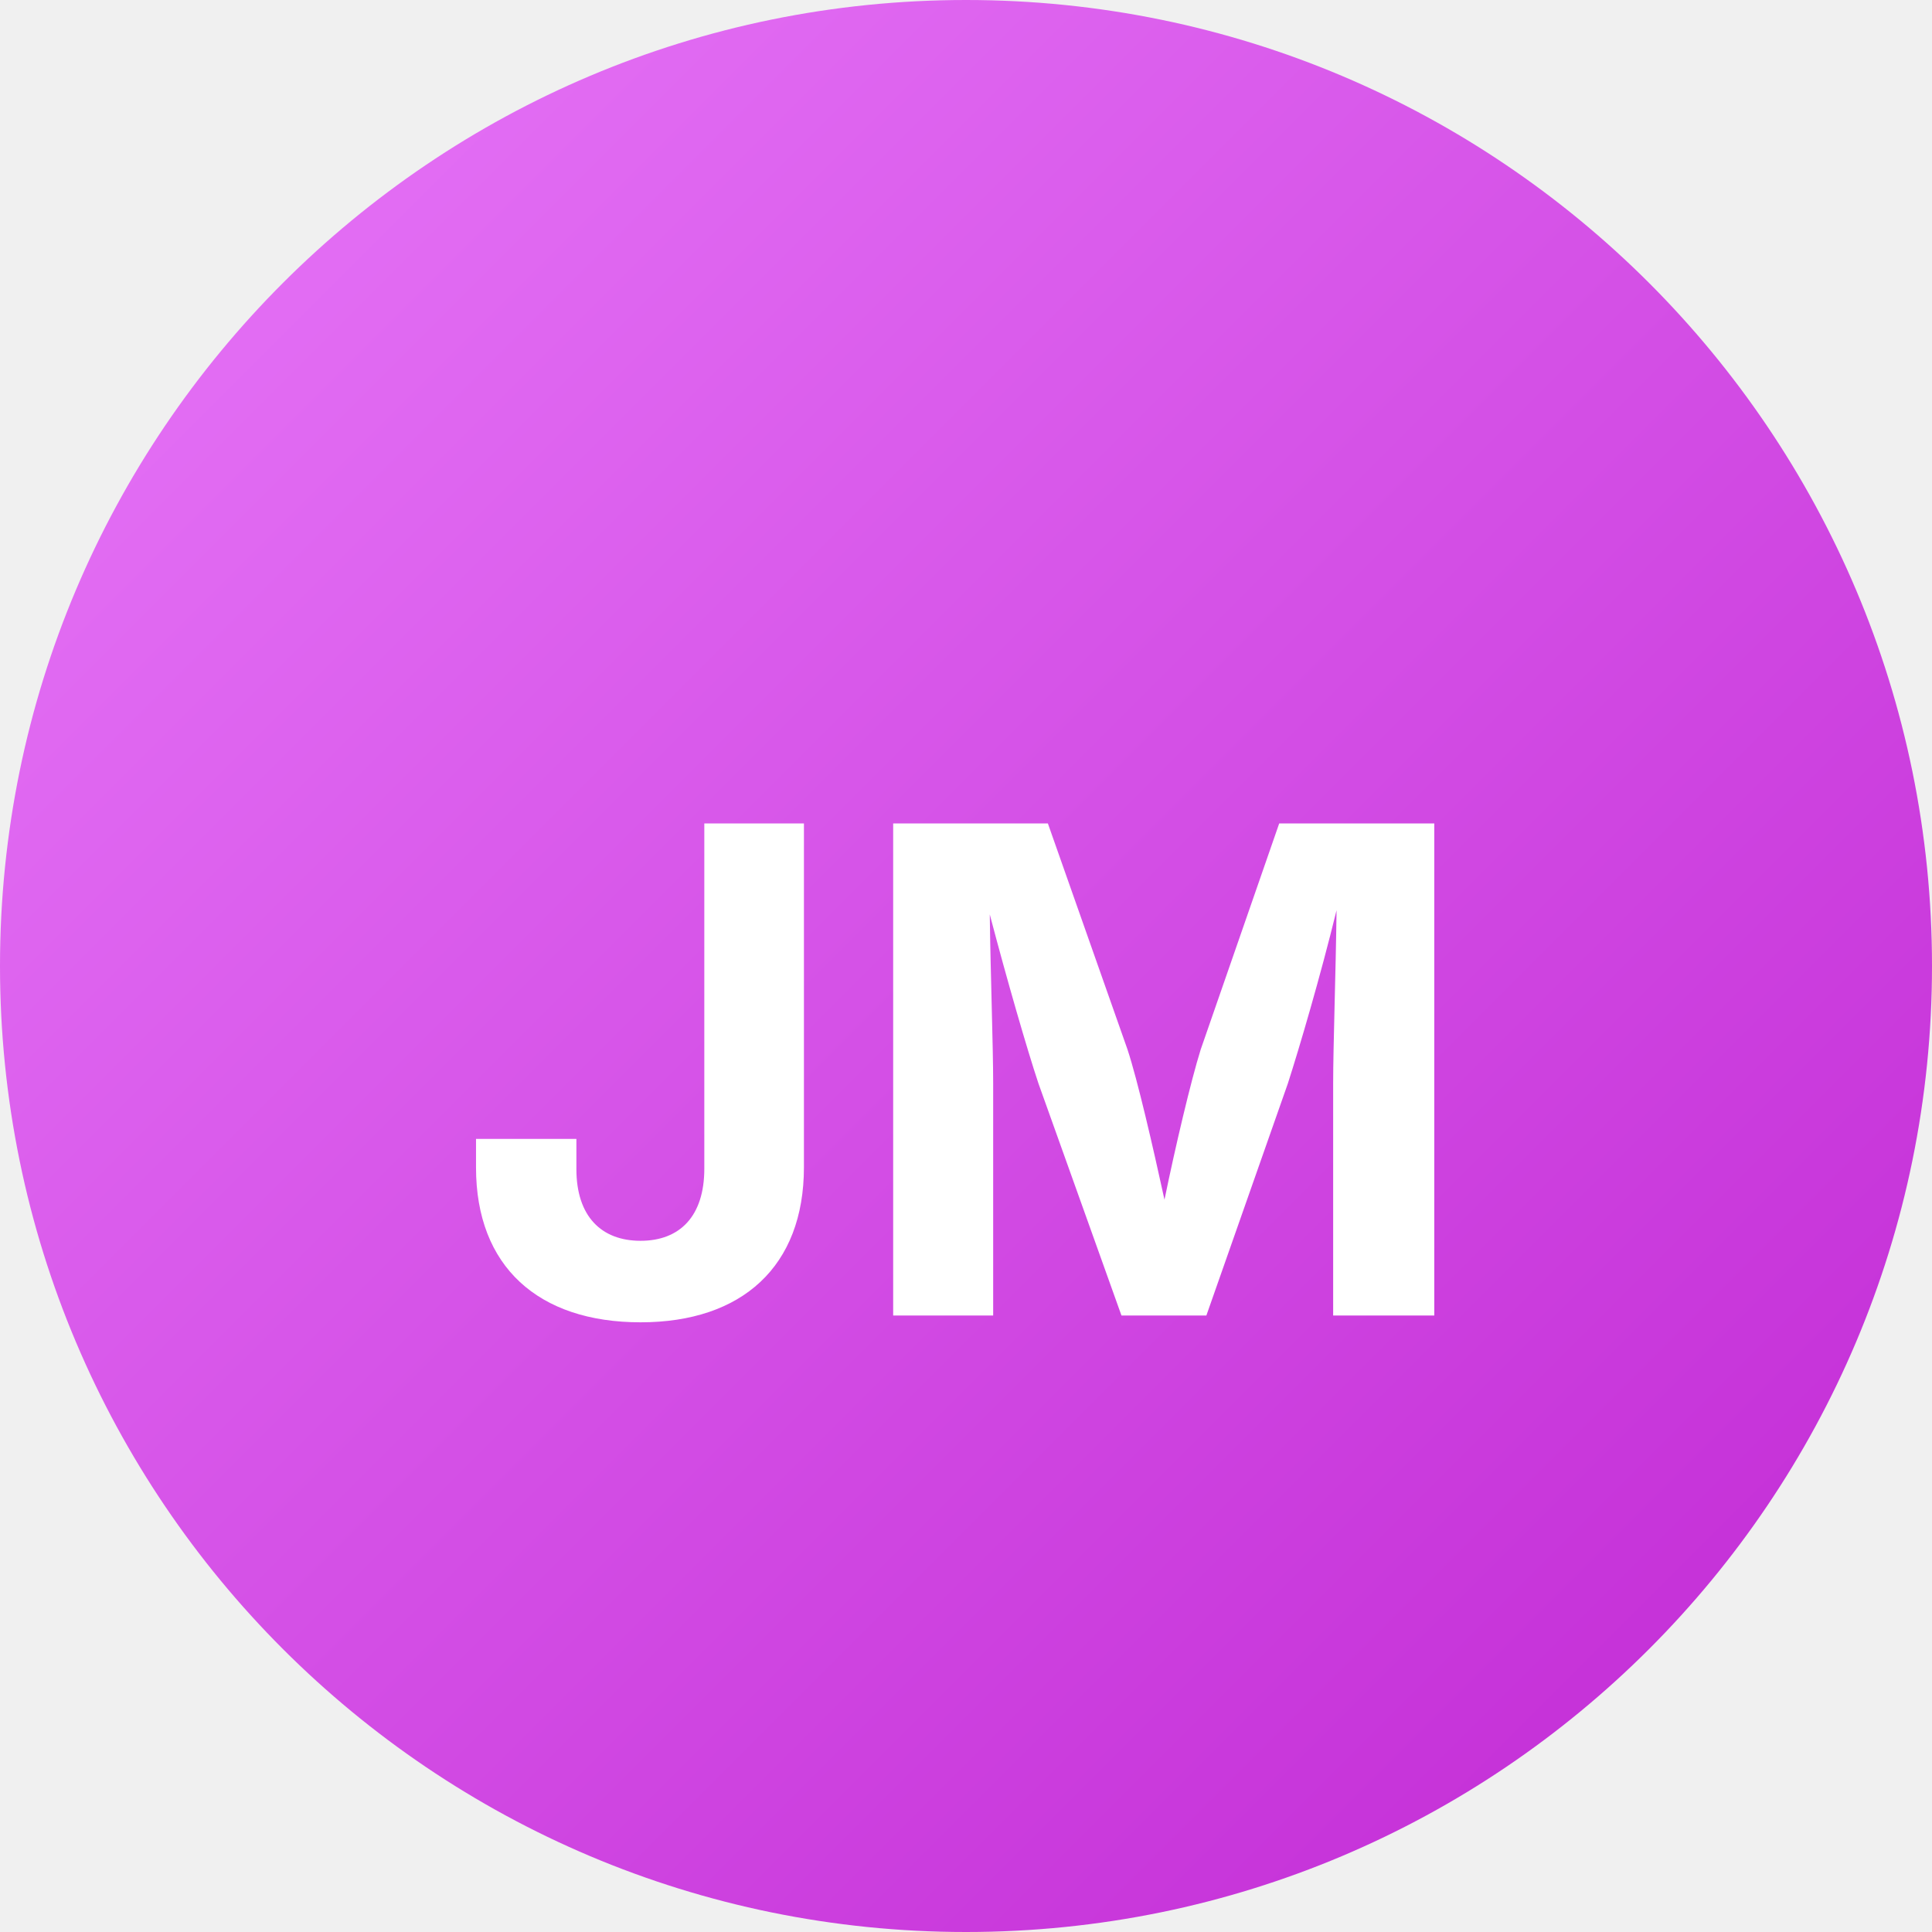
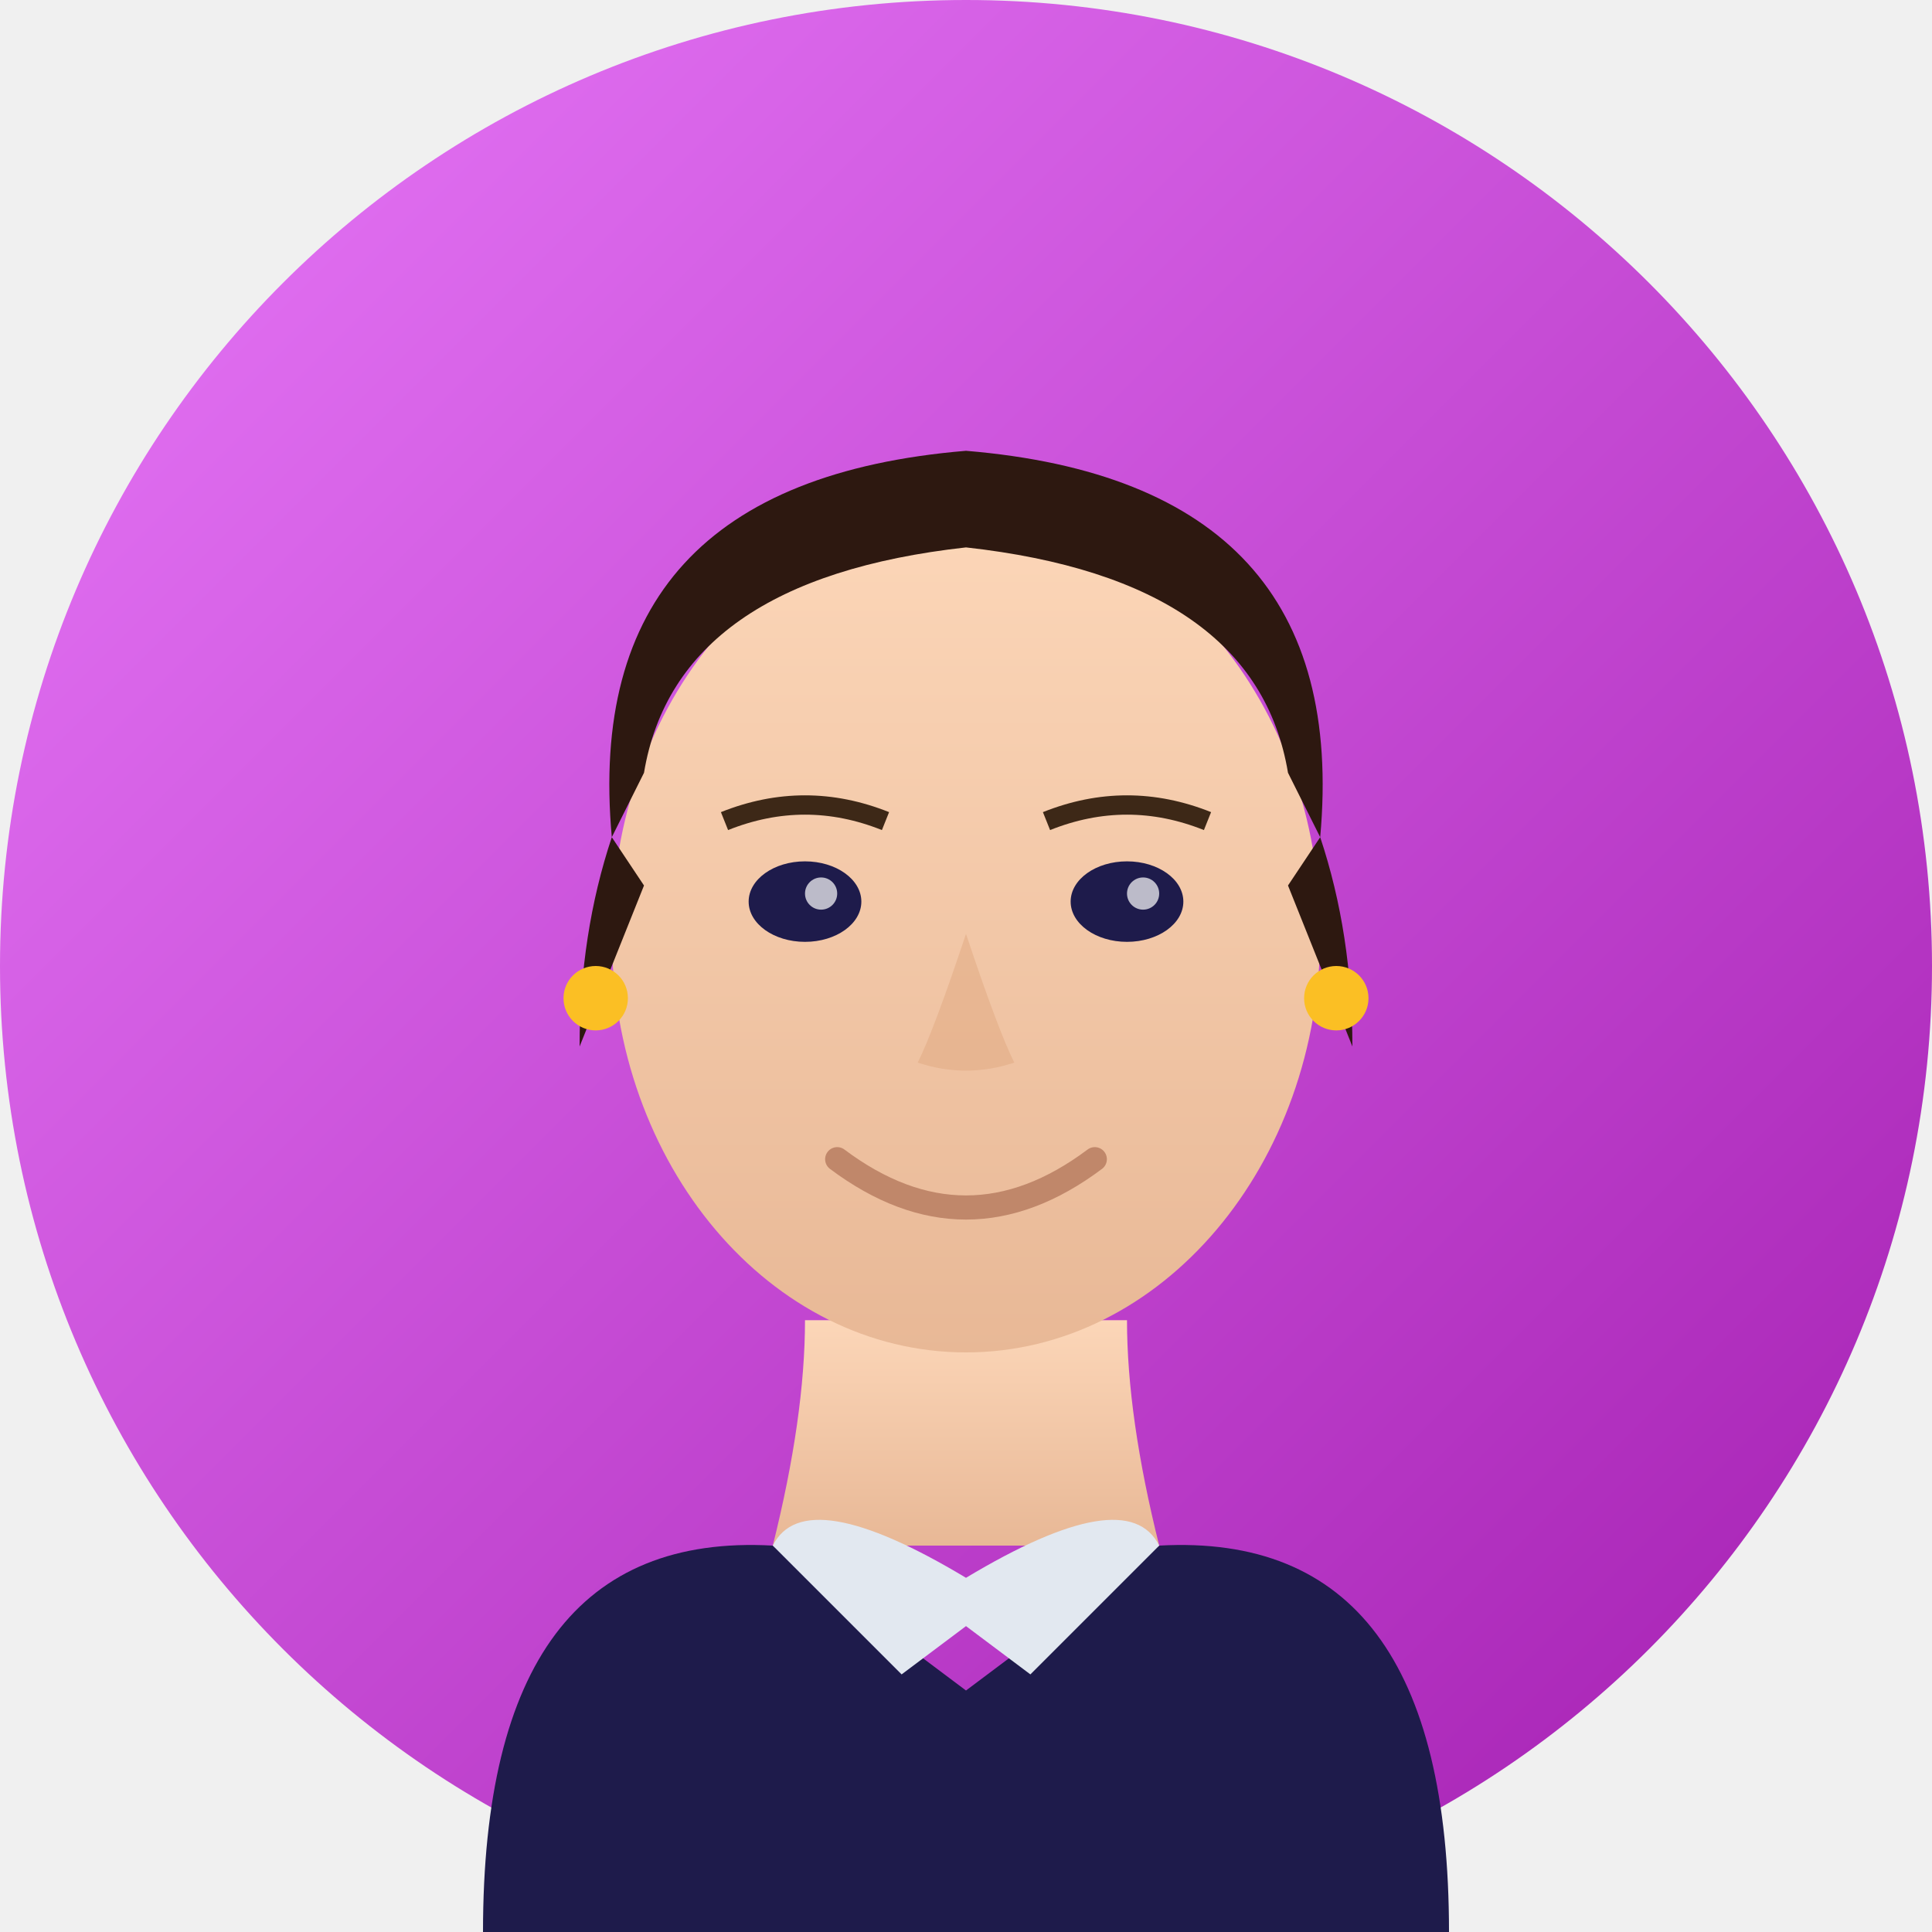
- <svg xmlns="http://www.w3.org/2000/svg" viewBox="0 0 80 80">
+ <svg xmlns="http://www.w3.org/2000/svg" viewBox="0 0 120 120">
  <defs>
-     <linearGradient id="g" x1="0" y1="0" x2="1" y2="1">
+     <linearGradient id="bg" x1="0" y1="0" x2="1" y2="1">
      <stop offset="0%" stop-color="#e879f9" />
-       <stop offset="100%" stop-color="#c026d3" />
+       <stop offset="100%" stop-color="#a21caf" />
+     </linearGradient>
+     <linearGradient id="skin" x1="0" y1="0" x2="0" y2="1">
+       <stop offset="0%" stop-color="#fcd6b8" />
+       <stop offset="100%" stop-color="#e8b896" />
    </linearGradient>
  </defs>
-   <circle cx="40" cy="40" r="40" fill="url(#g)" />
-   <text x="40" y="44" text-anchor="middle" dominant-baseline="middle" fill="white" font-family="system-ui,-apple-system,sans-serif" font-size="28" font-weight="700">JM</text>
+   <circle cx="60" cy="60" r="60" fill="url(#bg)" />
+   <path d="M50,82 Q50,88 48,96 L72,96 Q70,88 70,82 Z" fill="url(#skin)" />
+   <path d="M30,120 Q30,95 48,96 L60,105 L72,96 Q90,95 90,120 Z" fill="#1e1b4b" />
+   <path d="M48,96 L56,104 L60,101 L64,104 L72,96 Q70,92 60,98 Q50,92 48,96 Z" fill="#e2e8f0" />
+   <ellipse cx="60" cy="58" rx="22" ry="26" fill="url(#skin)" />
+   <path d="M38,52 Q36,30 60,28 Q84,30 82,52 L80,48 Q78,36 60,34 Q42,36 40,48 Z" fill="#2d1810" />
+   <path d="M38,52 Q36,58 36,65 Q38,60 40,55 Z" fill="#2d1810" />
+   <path d="M82,52 Q84,58 84,65 Q82,60 80,55 Z" fill="#2d1810" />
+   <ellipse cx="50" cy="56" rx="3.5" ry="2.5" fill="#1e1b4b" />
+   <ellipse cx="70" cy="56" rx="3.5" ry="2.5" fill="#1e1b4b" />
+   <circle cx="51" cy="55.5" r="1" fill="white" opacity="0.7" />
+   <circle cx="71" cy="55.5" r="1" fill="white" opacity="0.7" />
+   <path d="M45,51 Q50,49 55,51" stroke="#3d2817" stroke-width="1.2" fill="none" />
+   <path d="M65,51 Q70,49 75,51" stroke="#3d2817" stroke-width="1.2" fill="none" />
+   <path d="M60,58 Q58,64 57,66 Q60,67 63,66 Q62,64 60,58" fill="#e0a880" opacity="0.5" />
+   <path d="M52,72 Q60,78 68,72" stroke="#c0876a" stroke-width="1.5" fill="none" stroke-linecap="round" />
+   <circle cx="37" cy="62" r="2" fill="#fbbf24" />
+   <circle cx="83" cy="62" r="2" fill="#fbbf24" />
</svg>
